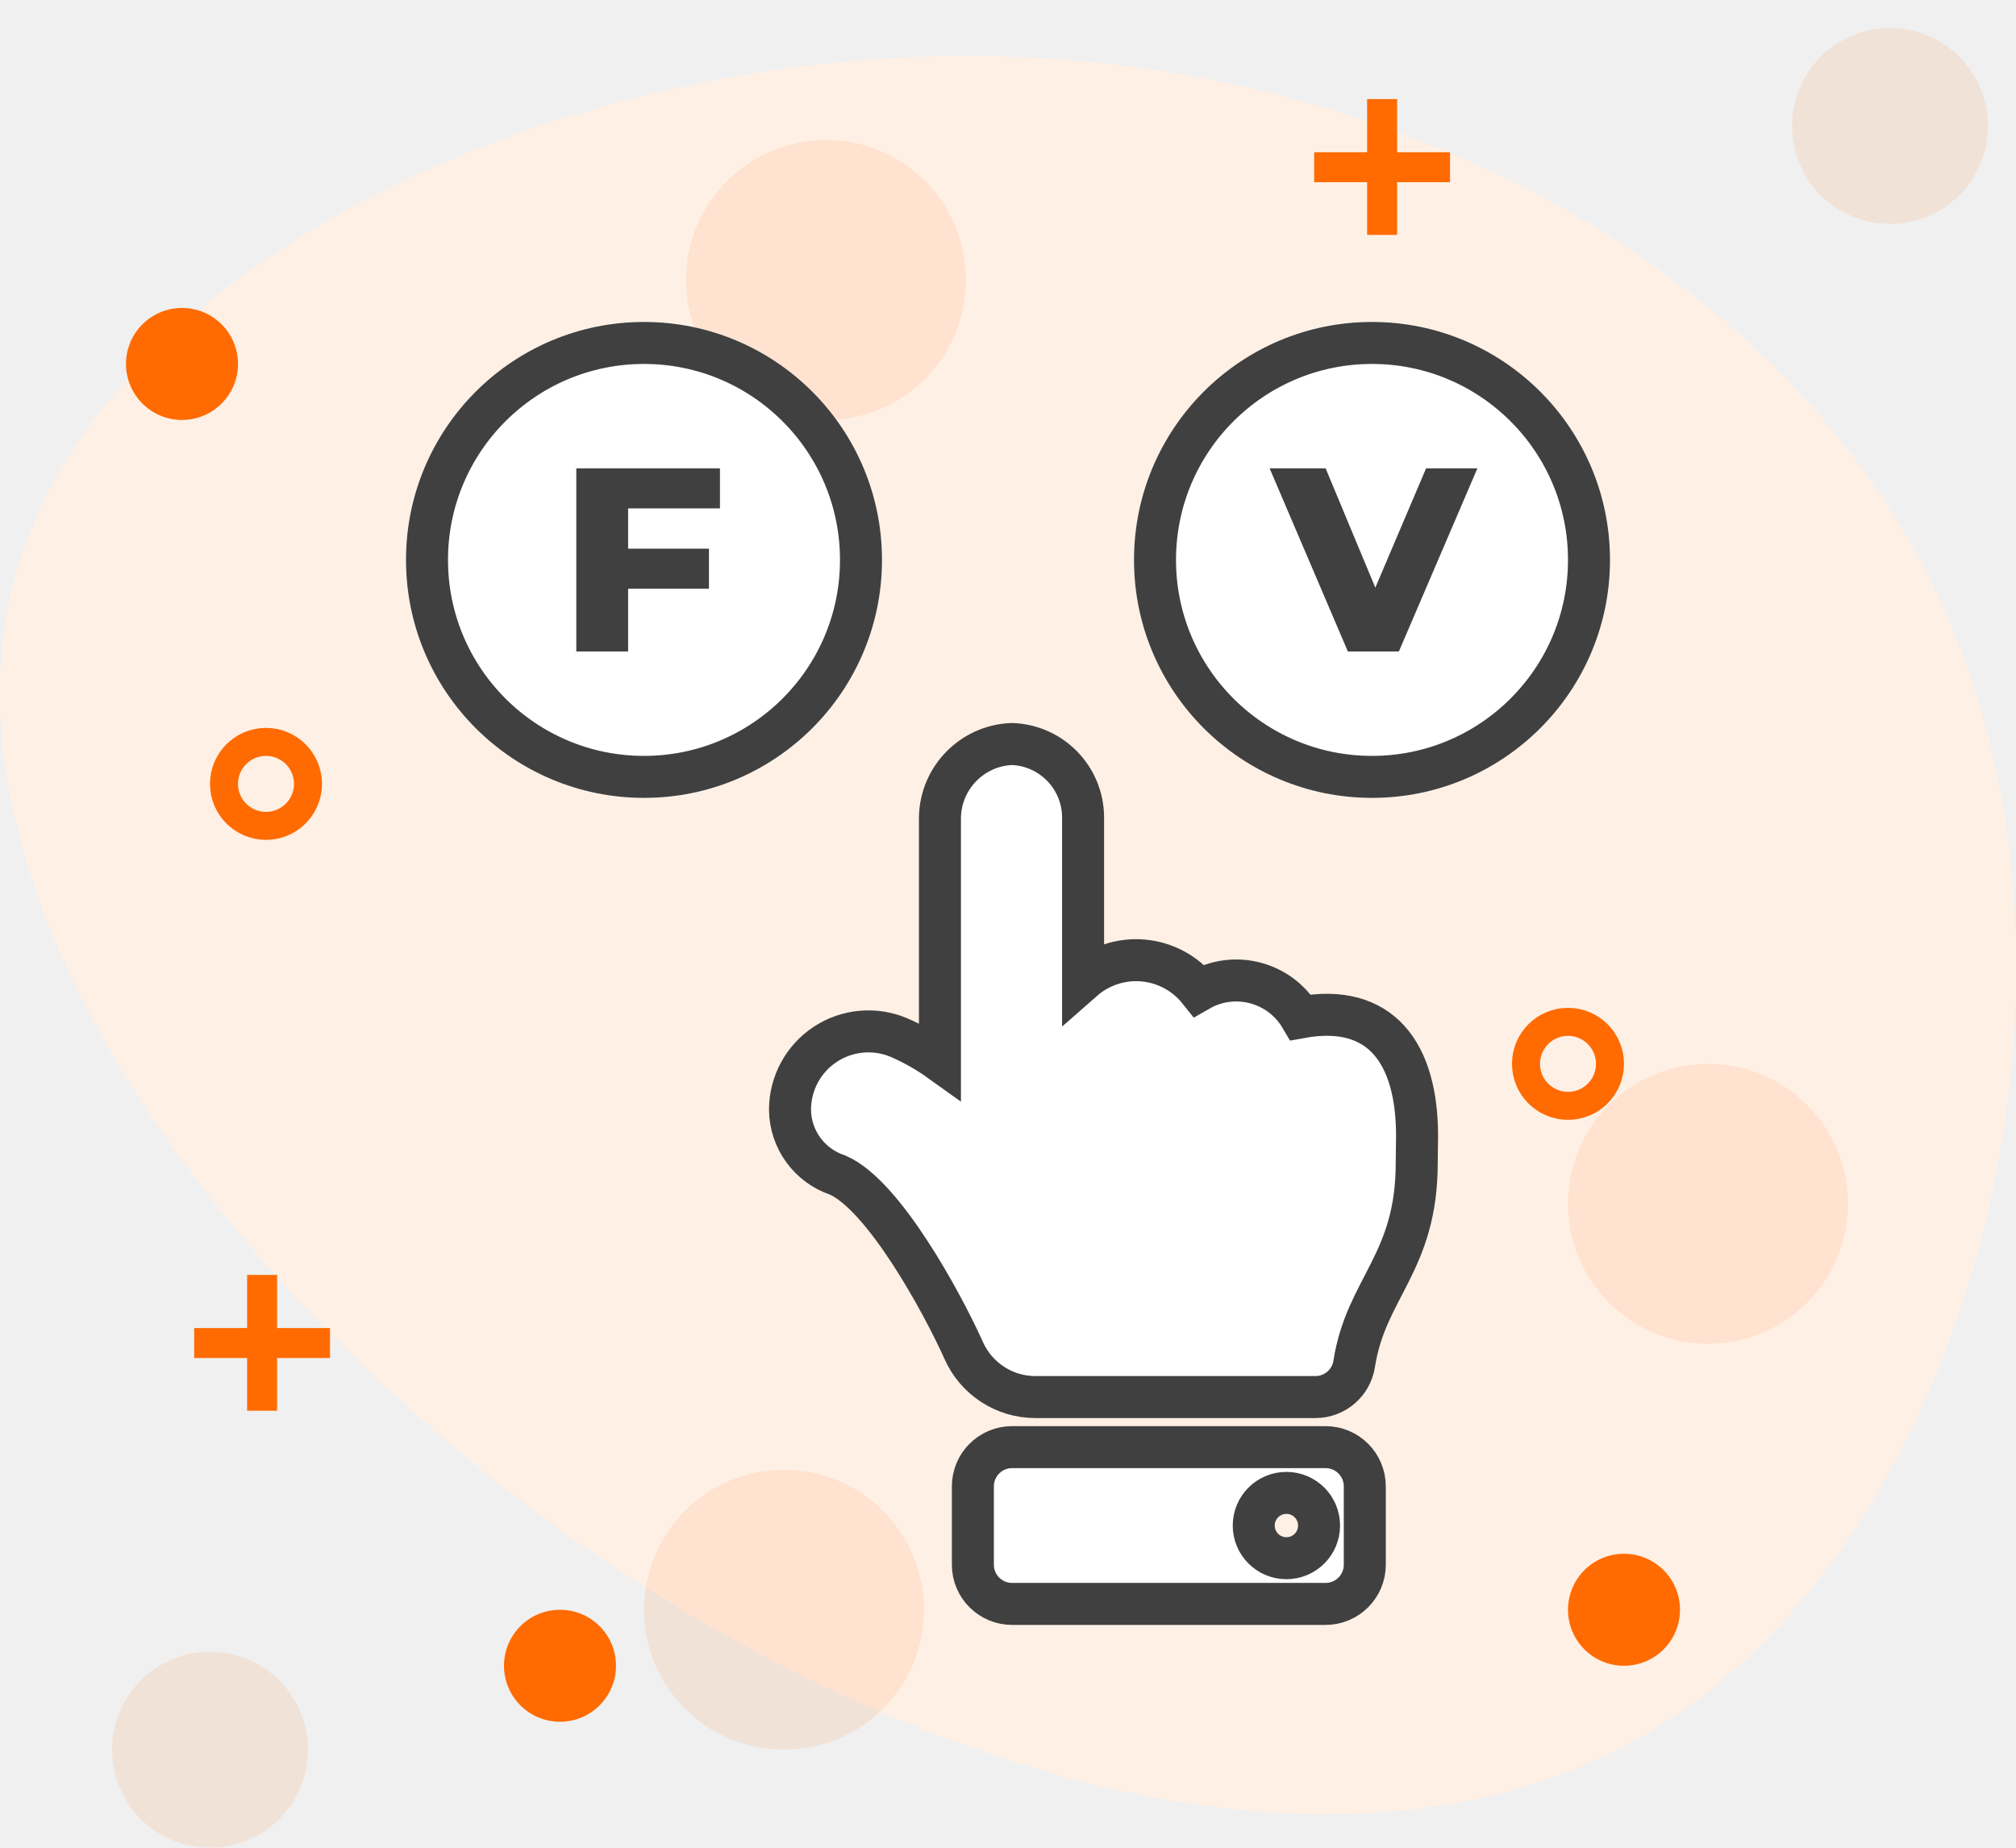
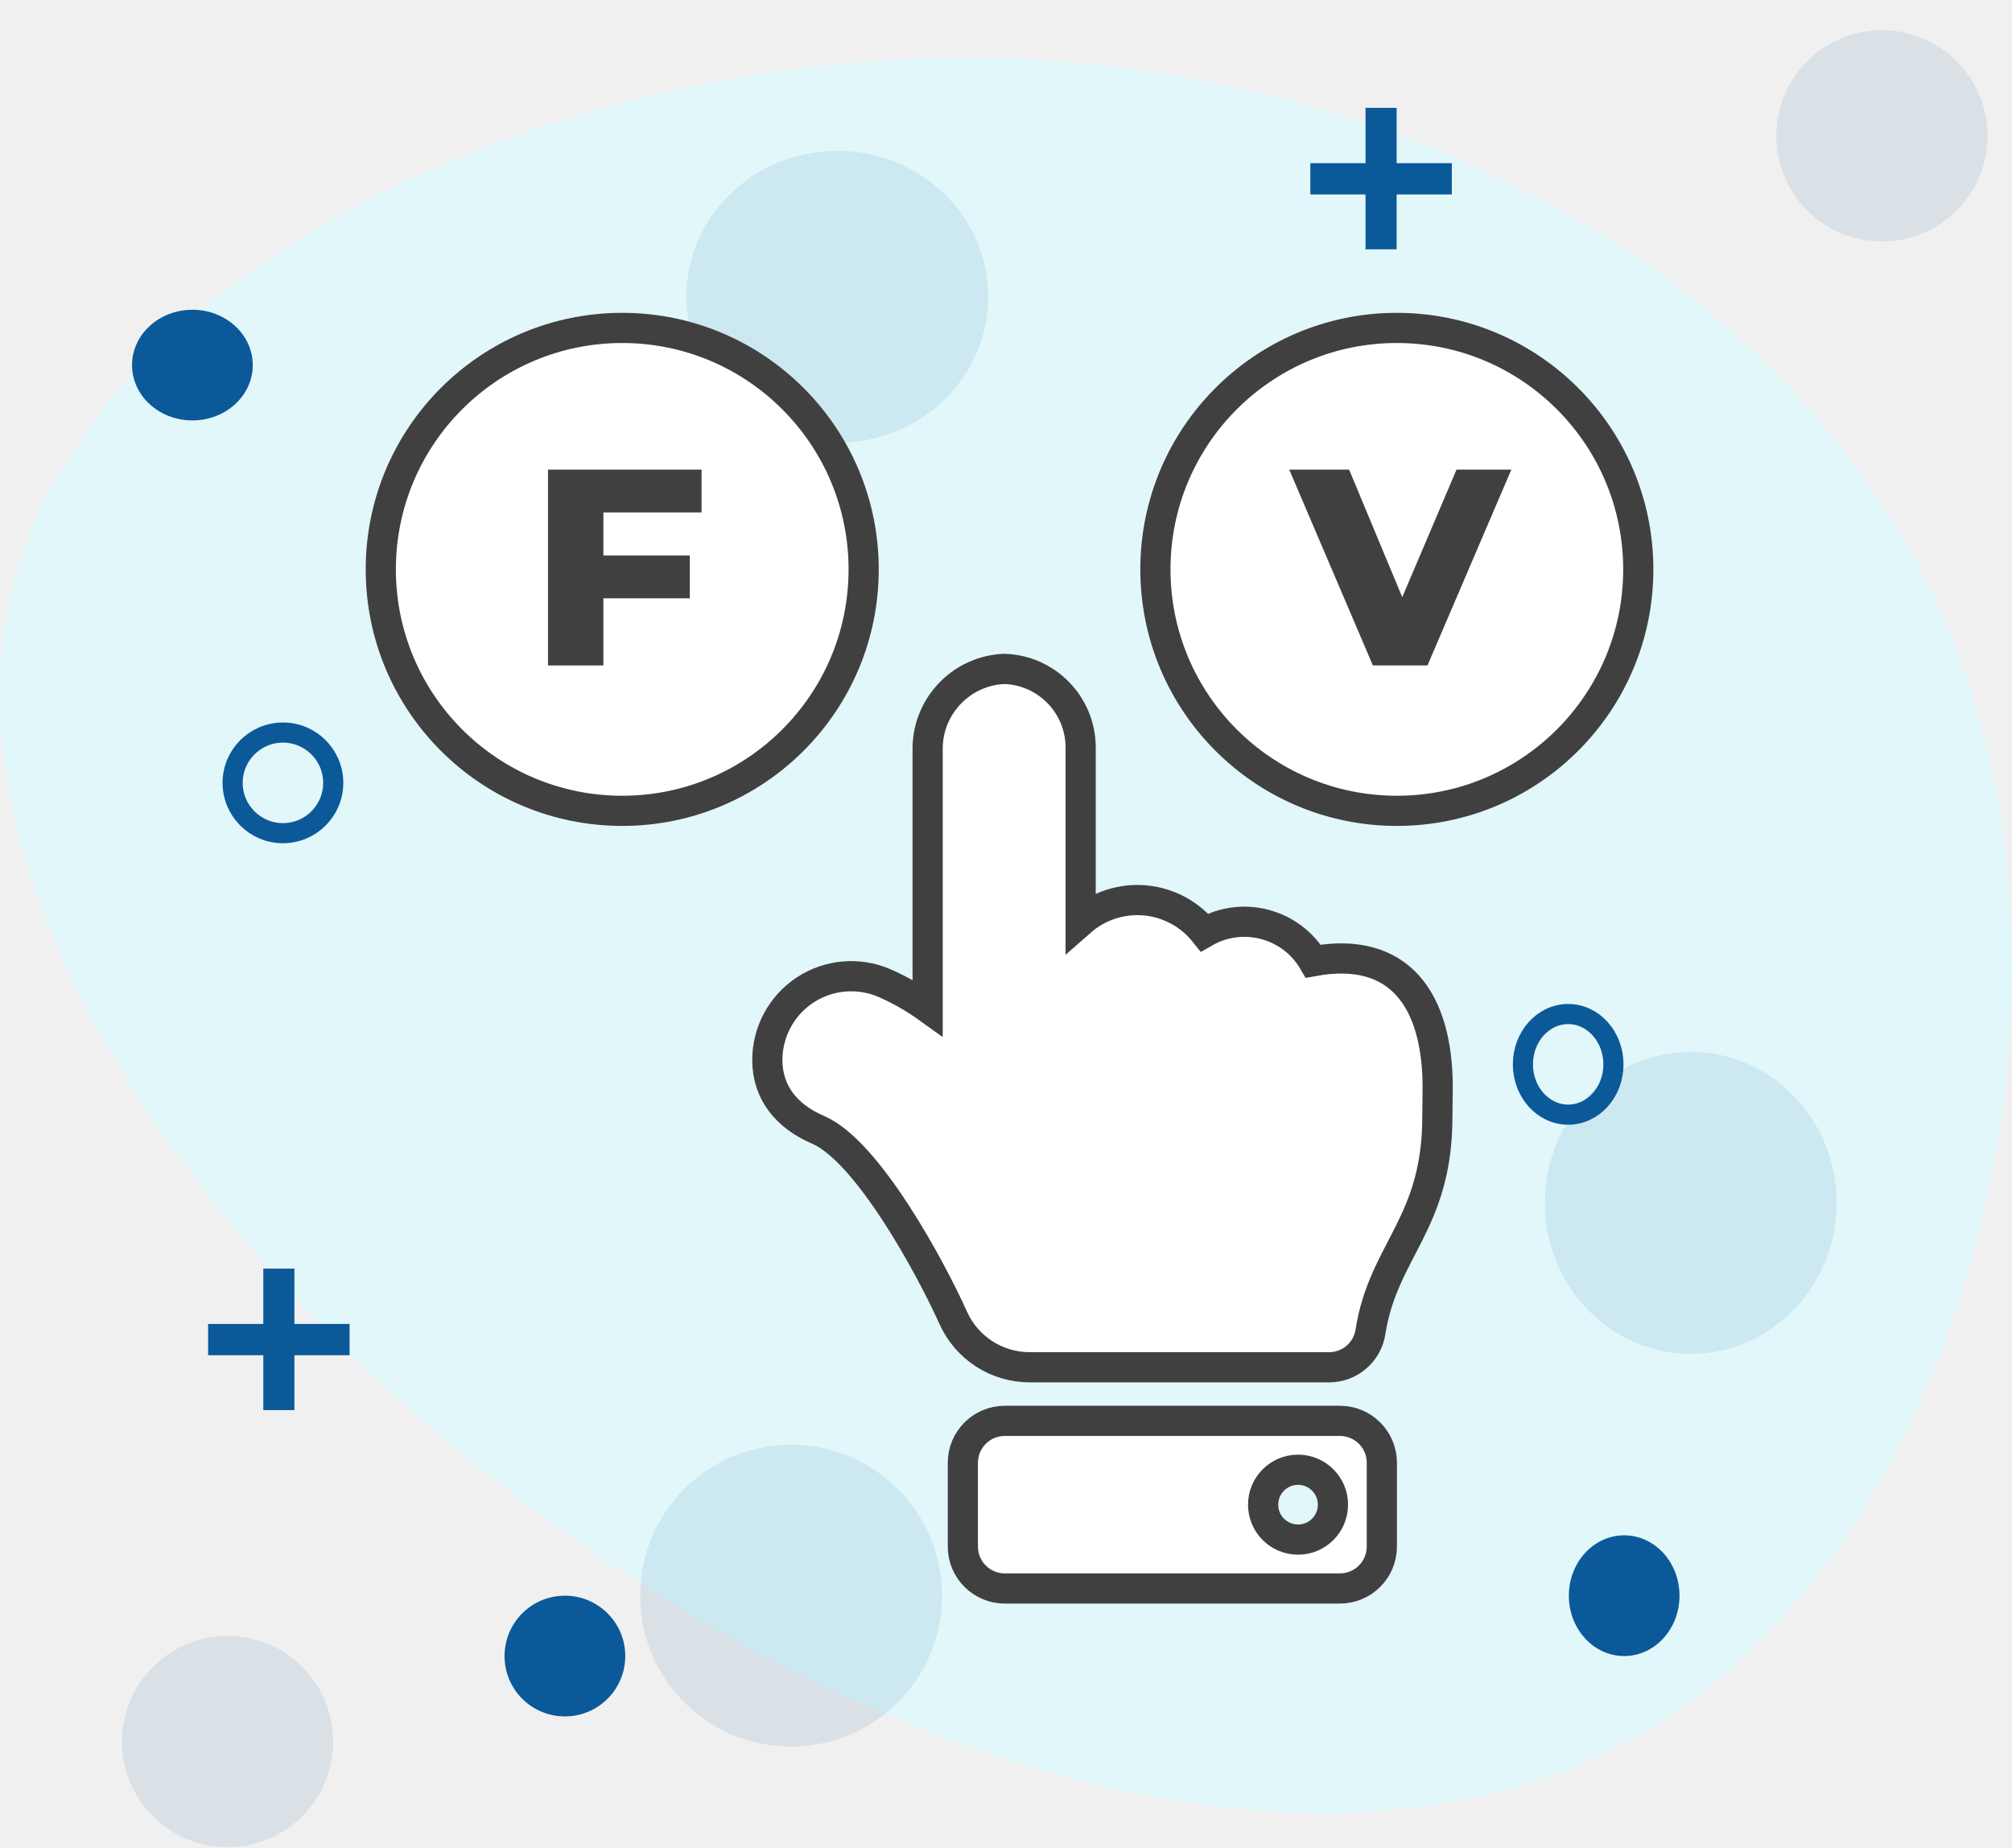
- <svg xmlns="http://www.w3.org/2000/svg" width="144" height="132" viewBox="0 0 144 132">
-   <g id="Grupo_27" data-name="Grupo 27" transform="translate(-8 -13)">
-     <path id="blob_2_" data-name="blob(2)" d="M70.952-16.161c9.669,26.2-.1,62.38-21.209,76C28.637,73.562-3.7,64.621-29.48,46.011S-74.5-.774-68.052-22.5C-61.606-44.336-29.48-59.619,1.294-59.1,31.964-58.58,61.283-42.361,70.952-16.161Z" transform="translate(77.306 76.112)" fill="#fff0e5" />
-     <g id="Grupo_3" data-name="Grupo 3" transform="translate(-5.665 -4.676)">
-       <text id="_" data-name="+" transform="translate(92.665 104.676)" fill="#ff6b00" font-size="20" font-family="Montserrat-Bold, Montserrat" font-weight="700">
-         <tspan x="-5.99" y="0">+</tspan>
-       </text>
-       <text id="_2" data-name="+" transform="translate(32.665 120.676)" fill="#ff6b00" font-size="20" font-family="Montserrat-Bold, Montserrat" font-weight="700">
-         <tspan x="-5.99" y="0">+</tspan>
-       </text>
-       <text id="_3" data-name="+" transform="translate(112.665 36.676)" fill="#ff6b00" font-size="20" font-family="Montserrat-Bold, Montserrat" font-weight="700">
-         <tspan x="-5.99" y="0">+</tspan>
-       </text>
-       <circle id="Elipse_1" data-name="Elipse 1" cx="4" cy="4" r="4" transform="translate(22.665 39.676)" fill="#ff6b00" />
-       <circle id="Elipse_2" data-name="Elipse 2" cx="4" cy="4" r="4" transform="translate(49.665 132.676)" fill="#ff6b00" />
-       <circle id="Elipse_5" data-name="Elipse 5" cx="4" cy="4" r="4" transform="translate(125.665 128.676)" fill="#ff6b00" />
-       <circle id="Elipse_6" data-name="Elipse 6" cx="10" cy="10" r="10" transform="translate(62.665 27.676)" fill="#ff6b00" opacity="0.1" />
-       <circle id="Elipse_7" data-name="Elipse 7" cx="10" cy="10" r="10" transform="translate(125.665 93.676)" fill="#ff6b00" opacity="0.1" />
-       <circle id="Elipse_11" data-name="Elipse 11" cx="7" cy="7" r="7" transform="translate(141.665 19.676)" fill="#ff6b00" opacity="0.1" />
-       <circle id="Elipse_12" data-name="Elipse 12" cx="7" cy="7" r="7" transform="translate(21.665 135.676)" fill="#ff6b00" opacity="0.1" />
-       <circle id="Elipse_8" data-name="Elipse 8" cx="10" cy="10" r="10" transform="translate(59.665 122.676)" fill="#ff6b00" opacity="0.1" />
-       <g id="Elipse_3" data-name="Elipse 3" transform="translate(121.665 89.676)" fill="none" stroke="#ff6b00" stroke-width="2">
-         <circle cx="4" cy="4" r="4" stroke="none" />
-         <circle cx="4" cy="4" r="3" fill="none" />
+ <svg xmlns="http://www.w3.org/2000/svg" width="200" height="183.602" viewBox="0 0 200 183.602">
+   <g id="Grupo_909084" data-name="Grupo 909084" transform="translate(-207 -393)">
+     <g id="Grupo_907104" data-name="Grupo 907104" transform="translate(-5357.454 11184)">
+       <path id="blob_2_" data-name="blob(2)" d="M125.5.542c13.429,36.388-.144,86.639-29.457,105.555C66.726,125.158,21.818,112.74-13.993,86.892S-76.517,21.913-67.564-8.266c8.953-30.324,53.572-51.55,96.314-50.828C71.347-58.372,112.067-35.846,125.5.542Z" transform="translate(5633.761 -10726.135)" fill="#e1f7fa" />
+       <g id="Grupo_3" data-name="Grupo 3" transform="translate(5576.579 -10791)">
+         <text id="_" data-name="+" transform="translate(97.811 121.222)" fill="#0b5999" font-size="29" font-family="Montserrat-Bold, Montserrat" font-weight="700">
+           <tspan x="-8.686" y="0">+</tspan>
+         </text>
+         <text id="_2" data-name="+" transform="translate(16.001 143.374)" fill="#0b5999" font-size="29" font-family="Montserrat-Bold, Montserrat" font-weight="700">
+           <tspan x="-8.686" y="0">+</tspan>
+         </text>
+         <text id="_3" data-name="+" transform="translate(125.565 28)" fill="#0b5999" font-size="29" font-family="Montserrat-Bold, Montserrat" font-weight="700">
+           <tspan x="-8.686" y="0">+</tspan>
+         </text>
+         <ellipse id="Elipse_1" data-name="Elipse 1" cx="6" cy="5.5" rx="6" ry="5.5" transform="translate(1 30.788)" fill="#0b5999" />
+         <circle id="Elipse_2" data-name="Elipse 2" cx="6" cy="6" r="6" transform="translate(38.028 158.602)" fill="#0b5999" />
+         <ellipse id="Elipse_5" data-name="Elipse 5" cx="5.5" cy="6" rx="5.5" ry="6" transform="translate(143.824 152.602)" fill="#0b5999" />
+         <ellipse id="Elipse_6" data-name="Elipse 6" cx="15" cy="14.5" rx="15" ry="14.5" transform="translate(56.107 15)" fill="#0b5999" opacity="0.1" />
+         <ellipse id="Elipse_7" data-name="Elipse 7" cx="14.5" cy="15" rx="14.5" ry="15" transform="translate(141.445 104.56)" fill="#0b5999" opacity="0.1" />
+         <circle id="Elipse_11" data-name="Elipse 11" cx="10.5" cy="10.5" r="10.5" transform="translate(164.445 3)" fill="#0b5999" opacity="0.1" />
+         <circle id="Elipse_12" data-name="Elipse 12" cx="10.5" cy="10.5" r="10.5" transform="translate(0 162.602)" fill="#0b5999" opacity="0.1" />
+         <circle id="Elipse_8" data-name="Elipse 8" cx="15" cy="15" r="15" transform="translate(51.508 143.602)" fill="#0b5999" opacity="0.1" />
+         <g id="Elipse_3" data-name="Elipse 3" transform="translate(138.257 99.79)" fill="none" stroke="#0b5999" stroke-width="2">
+           <ellipse cx="5.5" cy="6" rx="5.5" ry="6" stroke="none" />
+           <ellipse cx="5.5" cy="6" rx="4.5" ry="5" fill="none" />
+         </g>
+         <g id="Elipse_4" data-name="Elipse 4" transform="translate(10 71.812)" fill="none" stroke="#0b5999" stroke-width="2">
+           <circle cx="6" cy="6" r="6" stroke="none" />
+           <circle cx="6" cy="6" r="5" fill="none" />
+         </g>
      </g>
-       <g id="Elipse_4" data-name="Elipse 4" transform="translate(28.665 69.676)" fill="none" stroke="#ff6b00" stroke-width="2">
-         <circle cx="4" cy="4" r="4" stroke="none" />
-         <circle cx="4" cy="4" r="3" fill="none" />
+       <g id="Grupo_4" data-name="Grupo 4" transform="translate(5640.092 -10724.517)">
+         <path id="Icon_awesome-hand-point-right" data-name="Icon awesome-hand-point-right" d="M91.4,23.54a7.825,7.825,0,0,1-7.774,7.605H66.3a8.536,8.536,0,0,1-1.093,12.311,7.949,7.949,0,0,1-2.855,10.814c1.557,8.528-3.808,12.367-12.6,12.367-.477,0-2.3-.035-2.777-.034-10.754.029-13.344-5.391-21.472-6.649a4.16,4.16,0,0,1-3.517-4.113V26.076h0a8.33,8.33,0,0,1,4.939-7.609c5.013-2.255,16.557-8.51,18.661-13.418C46.941,1.891,49.3,0,52.529,0a8.335,8.335,0,0,1,7.656,11.611,23.586,23.586,0,0,1-2.456,4.324h25.9A7.951,7.951,0,0,1,91.4,23.54Zm-74.741.06V56.919a4.165,4.165,0,0,1-4.165,4.165H4.165A4.165,4.165,0,0,1,0,56.919V23.6a4.165,4.165,0,0,1,4.165-4.165h8.33A4.165,4.165,0,0,1,16.659,23.6ZM11.8,52.755A3.471,3.471,0,1,0,8.33,56.225,3.471,3.471,0,0,0,11.8,52.755Z" transform="translate(0 92.038) rotate(-90)" fill="#fff" />
+         <path id="Icon_awesome-hand-point-right-2" data-name="Icon awesome-hand-point-right" d="M91.4,23.54a7.825,7.825,0,0,1-7.774,7.605H66.3a8.536,8.536,0,0,1-1.093,12.311,7.949,7.949,0,0,1-2.855,10.814c1.557,8.528-3.808,12.367-12.6,12.367-.477,0-2.3-.035-2.777-.034-10.754.029-13.344-5.391-21.472-6.649a4.16,4.16,0,0,1-3.517-4.113V26.076h0a8.33,8.33,0,0,1,4.939-7.609c5.013-2.255,16.557-8.51,18.661-13.418C46.941,1.891,49.3,0,52.529,0a8.335,8.335,0,0,1,7.656,11.611,23.586,23.586,0,0,1-2.456,4.324h25.9A7.951,7.951,0,0,1,91.4,23.54Zm-74.741.06V56.919a4.165,4.165,0,0,1-4.165,4.165H4.165A4.165,4.165,0,0,1,0,56.919V23.6a4.165,4.165,0,0,1,4.165-4.165h8.33A4.165,4.165,0,0,1,16.659,23.6ZM11.8,52.755A3.471,3.471,0,1,0,8.33,56.225,3.471,3.471,0,0,0,11.8,52.755Z" transform="translate(0.638 91.401) rotate(-90)" fill="none" stroke="#404040" stroke-width="3" />
      </g>
-     </g>
-     <g id="Grupo_4" data-name="Grupo 4" transform="translate(9 20.651)">
-       <path id="Icon_awesome-hand-point-right" data-name="Icon awesome-hand-point-right" d="M61.431,15.822a5.259,5.259,0,0,1-5.225,5.112H44.56a5.737,5.737,0,0,1-.735,8.275,5.343,5.343,0,0,1-1.919,7.268c1.047,5.732-2.56,8.312-8.468,8.312-.32,0-1.548-.024-1.866-.023-7.228.02-8.968-3.623-14.431-4.469a2.8,2.8,0,0,1-2.364-2.765V17.526h0a5.6,5.6,0,0,1,3.32-5.114C21.467,10.9,29.226,6.692,30.64,3.393A4.971,4.971,0,0,1,35.305,0a5.6,5.6,0,0,1,5.146,7.8A15.853,15.853,0,0,1,38.8,10.71H56.206a5.344,5.344,0,0,1,5.225,5.112ZM11.2,15.862V38.256a2.8,2.8,0,0,1-2.8,2.8H2.8a2.8,2.8,0,0,1-2.8-2.8V15.862a2.8,2.8,0,0,1,2.8-2.8H8.4A2.8,2.8,0,0,1,11.2,15.862ZM7.931,35.457A2.333,2.333,0,1,0,5.6,37.79,2.333,2.333,0,0,0,7.931,35.457Z" transform="translate(55 107.36) rotate(-90)" fill="#fff" />
-       <path id="Icon_awesome-hand-point-right-2" data-name="Icon awesome-hand-point-right" d="M61.431,15.822a5.259,5.259,0,0,1-5.225,5.112H44.56a5.737,5.737,0,0,1-.735,8.275,5.343,5.343,0,0,1-1.919,7.268c1.047,5.732-2.56,8.312-8.468,8.312-.32,0-1.548-.024-1.866-.023-7.228.02-8.968-3.623-14.431-4.469a2.8,2.8,0,0,1-2.364-2.765V17.526h0a5.6,5.6,0,0,1,3.32-5.114C21.467,10.9,29.226,6.692,30.64,3.393A4.971,4.971,0,0,1,35.305,0a5.6,5.6,0,0,1,5.146,7.8A15.853,15.853,0,0,1,38.8,10.71H56.206a5.344,5.344,0,0,1,5.225,5.112ZM11.2,15.862V38.256a2.8,2.8,0,0,1-2.8,2.8H2.8a2.8,2.8,0,0,1-2.8-2.8V15.862a2.8,2.8,0,0,1,2.8-2.8H8.4A2.8,2.8,0,0,1,11.2,15.862ZM7.931,35.457A2.333,2.333,0,1,0,5.6,37.79,2.333,2.333,0,0,0,7.931,35.457Z" transform="translate(55.429 106.931) rotate(-90)" fill="none" stroke="#404040" stroke-width="3" />
-     </g>
-     <g id="Grupo_7" data-name="Grupo 7" transform="translate(2.018 1.181)">
-       <g id="Grupo_5" data-name="Grupo 5" transform="translate(87.326 35)">
-         <g id="Elipse_10" data-name="Elipse 10" transform="translate(-0.344 -0.181)" fill="#fff" stroke="#404040" stroke-width="3">
-           <circle cx="17" cy="17" r="17" stroke="none" />
-           <circle cx="17" cy="17" r="15.5" fill="none" />
+       <g id="Grupo_7" data-name="Grupo 7" transform="translate(5600.805 -10759.907)">
+         <g id="Grupo_5" data-name="Grupo 5" transform="translate(77)">
+           <g id="Elipse_10" data-name="Elipse 10" fill="#fff" stroke="#404040" stroke-width="3">
+             <circle cx="25.5" cy="25.5" r="25.5" stroke="none" />
+             <circle cx="25.5" cy="25.5" r="24" fill="none" />
+           </g>
+           <path id="Trazado_23" data-name="Trazado 23" d="M14.137-14,5.8,5.463H.374L-7.94-14h5.95L3.293-1.321,8.687-14Z" transform="translate(22.745 29.585)" fill="#404040" />
        </g>
-         <path id="Trazado_23" data-name="Trazado 23" d="M6.9-14,1.292-.919H-2.352L-7.94-14h4L-.39-5.478,3.235-14Z" transform="translate(17.284 24.278)" fill="#404040" />
-       </g>
-       <g id="Grupo_6" data-name="Grupo 6" transform="translate(35 35)">
-         <g id="Elipse_9" data-name="Elipse 9" transform="translate(-0.018 -0.181)" fill="#fff" stroke="#404040" stroke-width="3">
-           <circle cx="17" cy="17" r="17" stroke="none" />
-           <circle cx="17" cy="17" r="15.5" fill="none" />
+         <g id="Grupo_6" data-name="Grupo 6">
+           <g id="Elipse_9" data-name="Elipse 9" fill="#fff" stroke="#404040" stroke-width="3">
+             <circle cx="25.5" cy="25.5" r="25.5" stroke="none" />
+             <circle cx="25.5" cy="25.5" r="24" fill="none" />
+           </g>
+           <path id="Trazado_22" data-name="Trazado 22" d="M.485-9.746v4.282H9.077V-1.21H.485V5.463H-5.02V-14H10.245v4.254Z" transform="translate(23.142 29.585)" fill="#404040" />
        </g>
-         <path id="Trazado_22" data-name="Trazado 22" d="M-1.32-11.141v2.878H4.455V-5.4H-1.32V-.919h-3.7V-14H5.24v2.859Z" transform="translate(17.167 24.278)" fill="#404040" />
      </g>
    </g>
  </g>
</svg>
